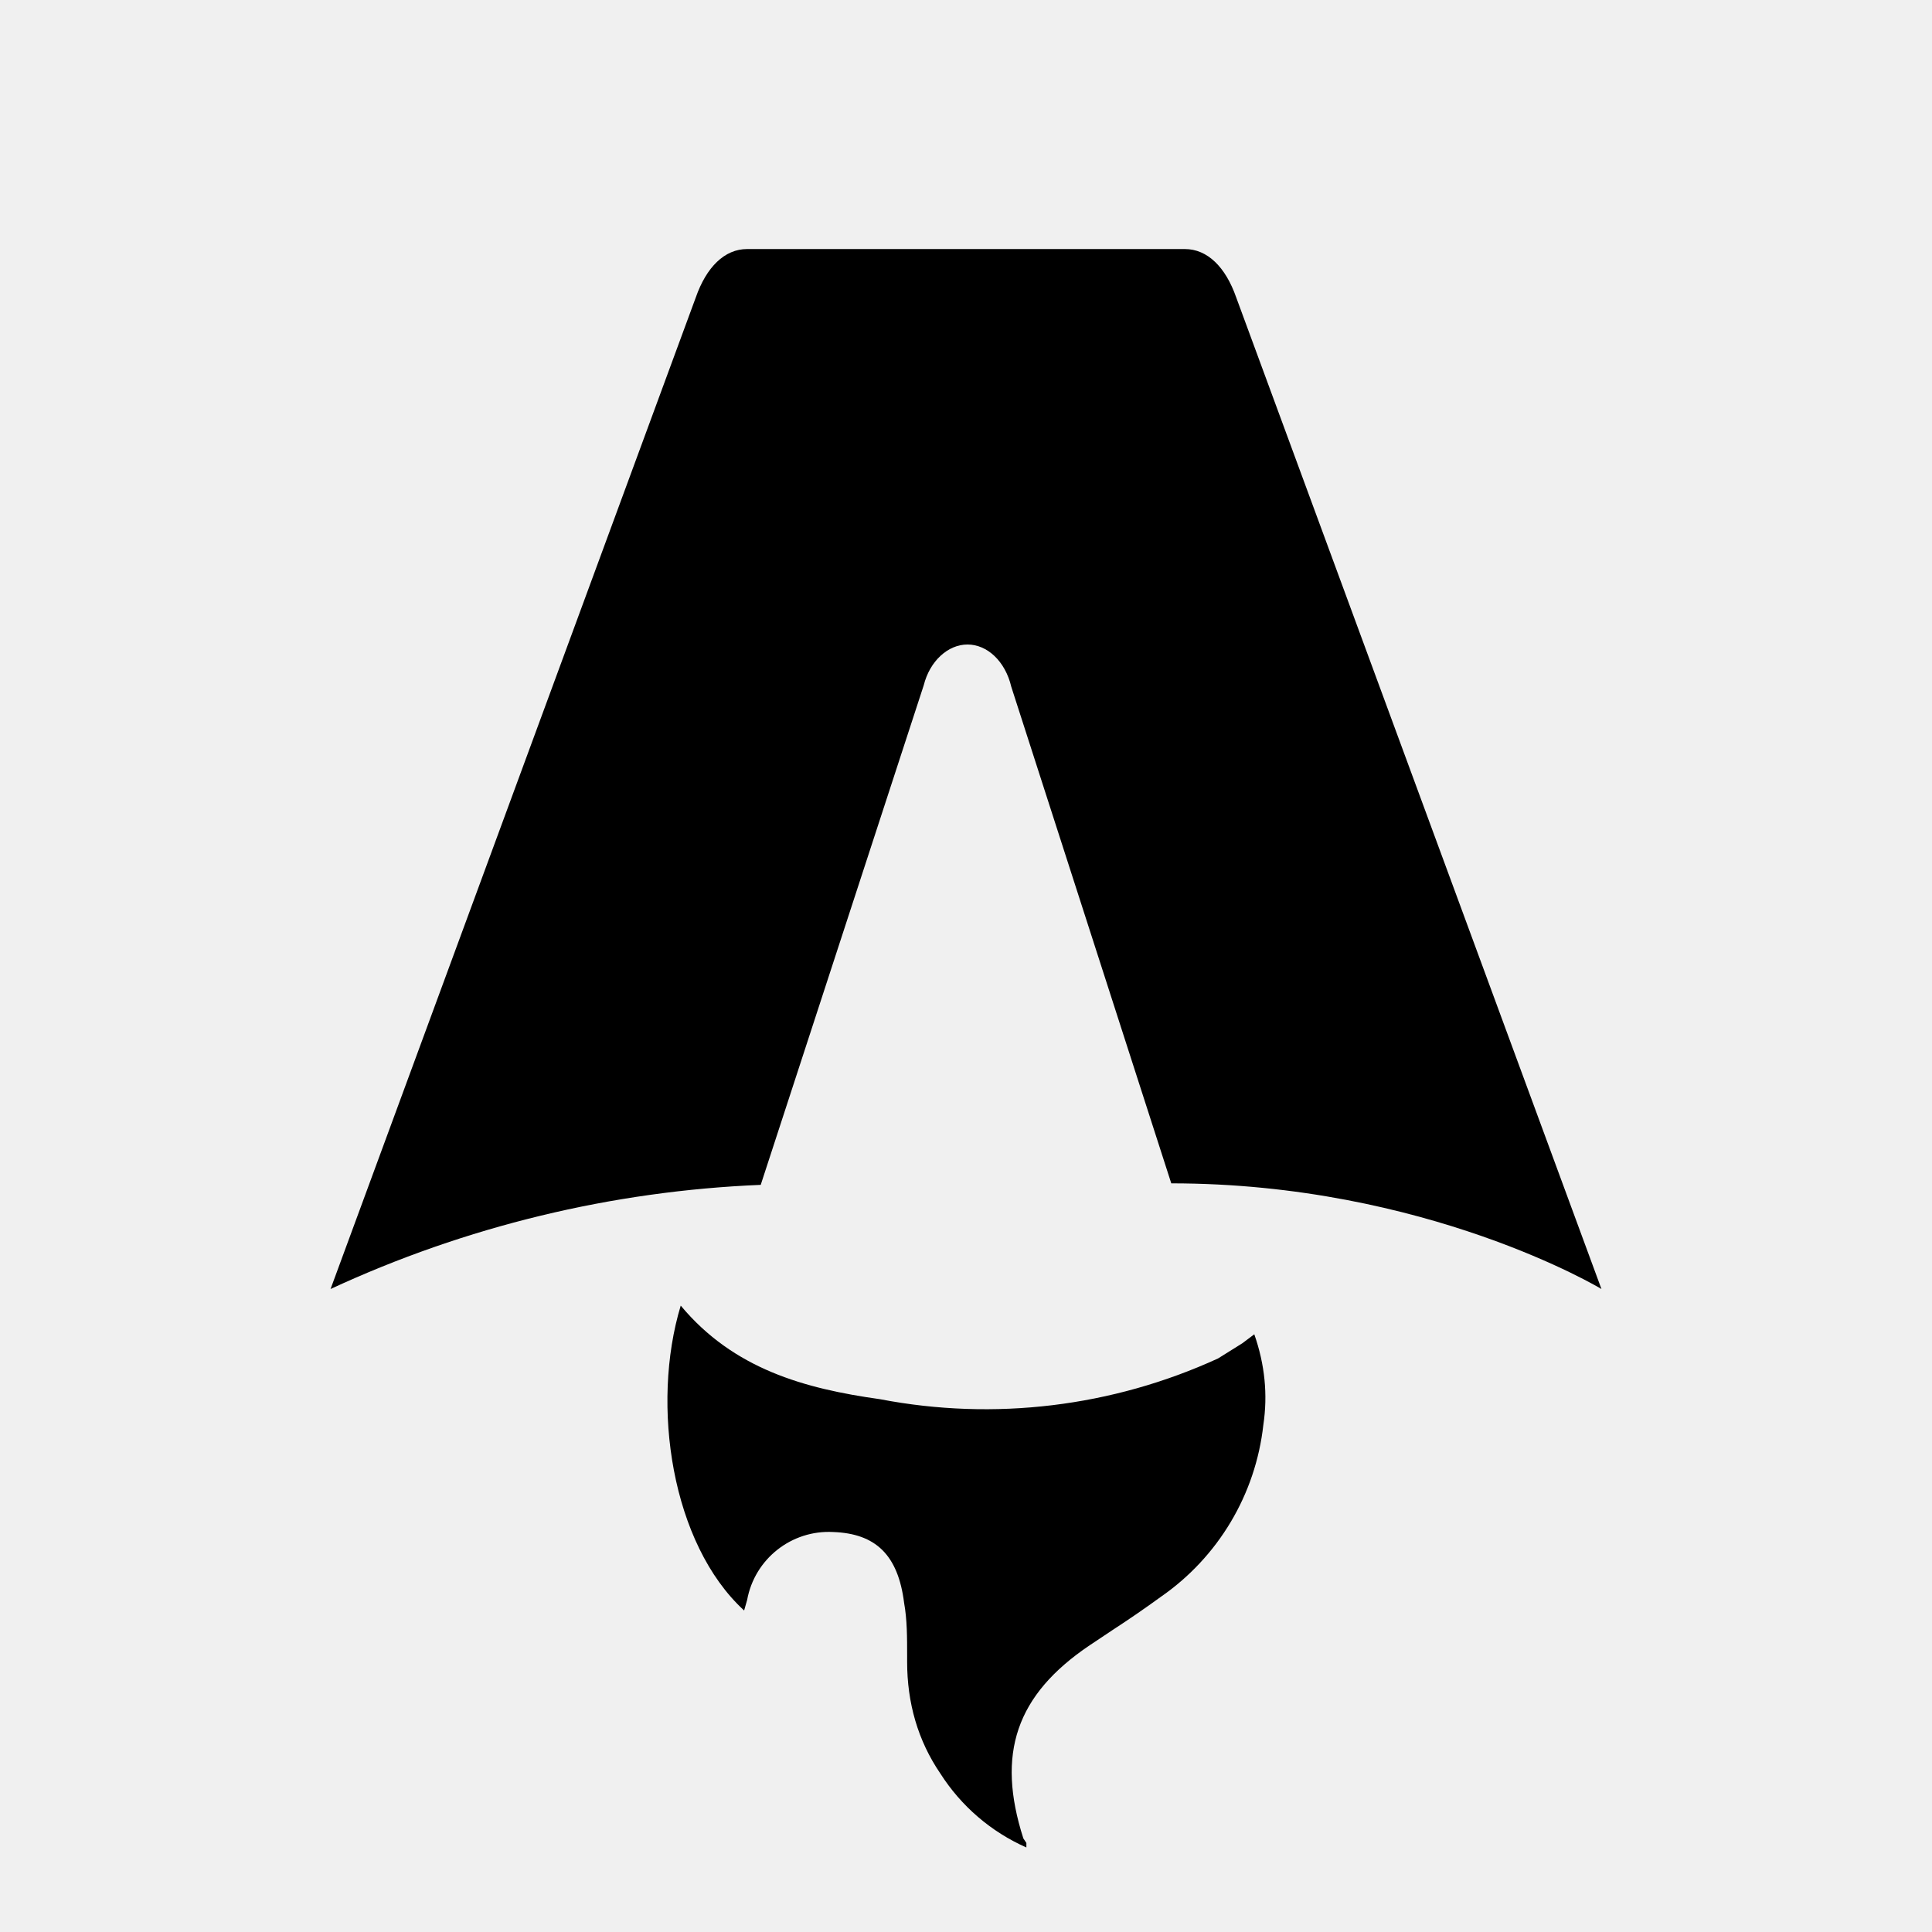
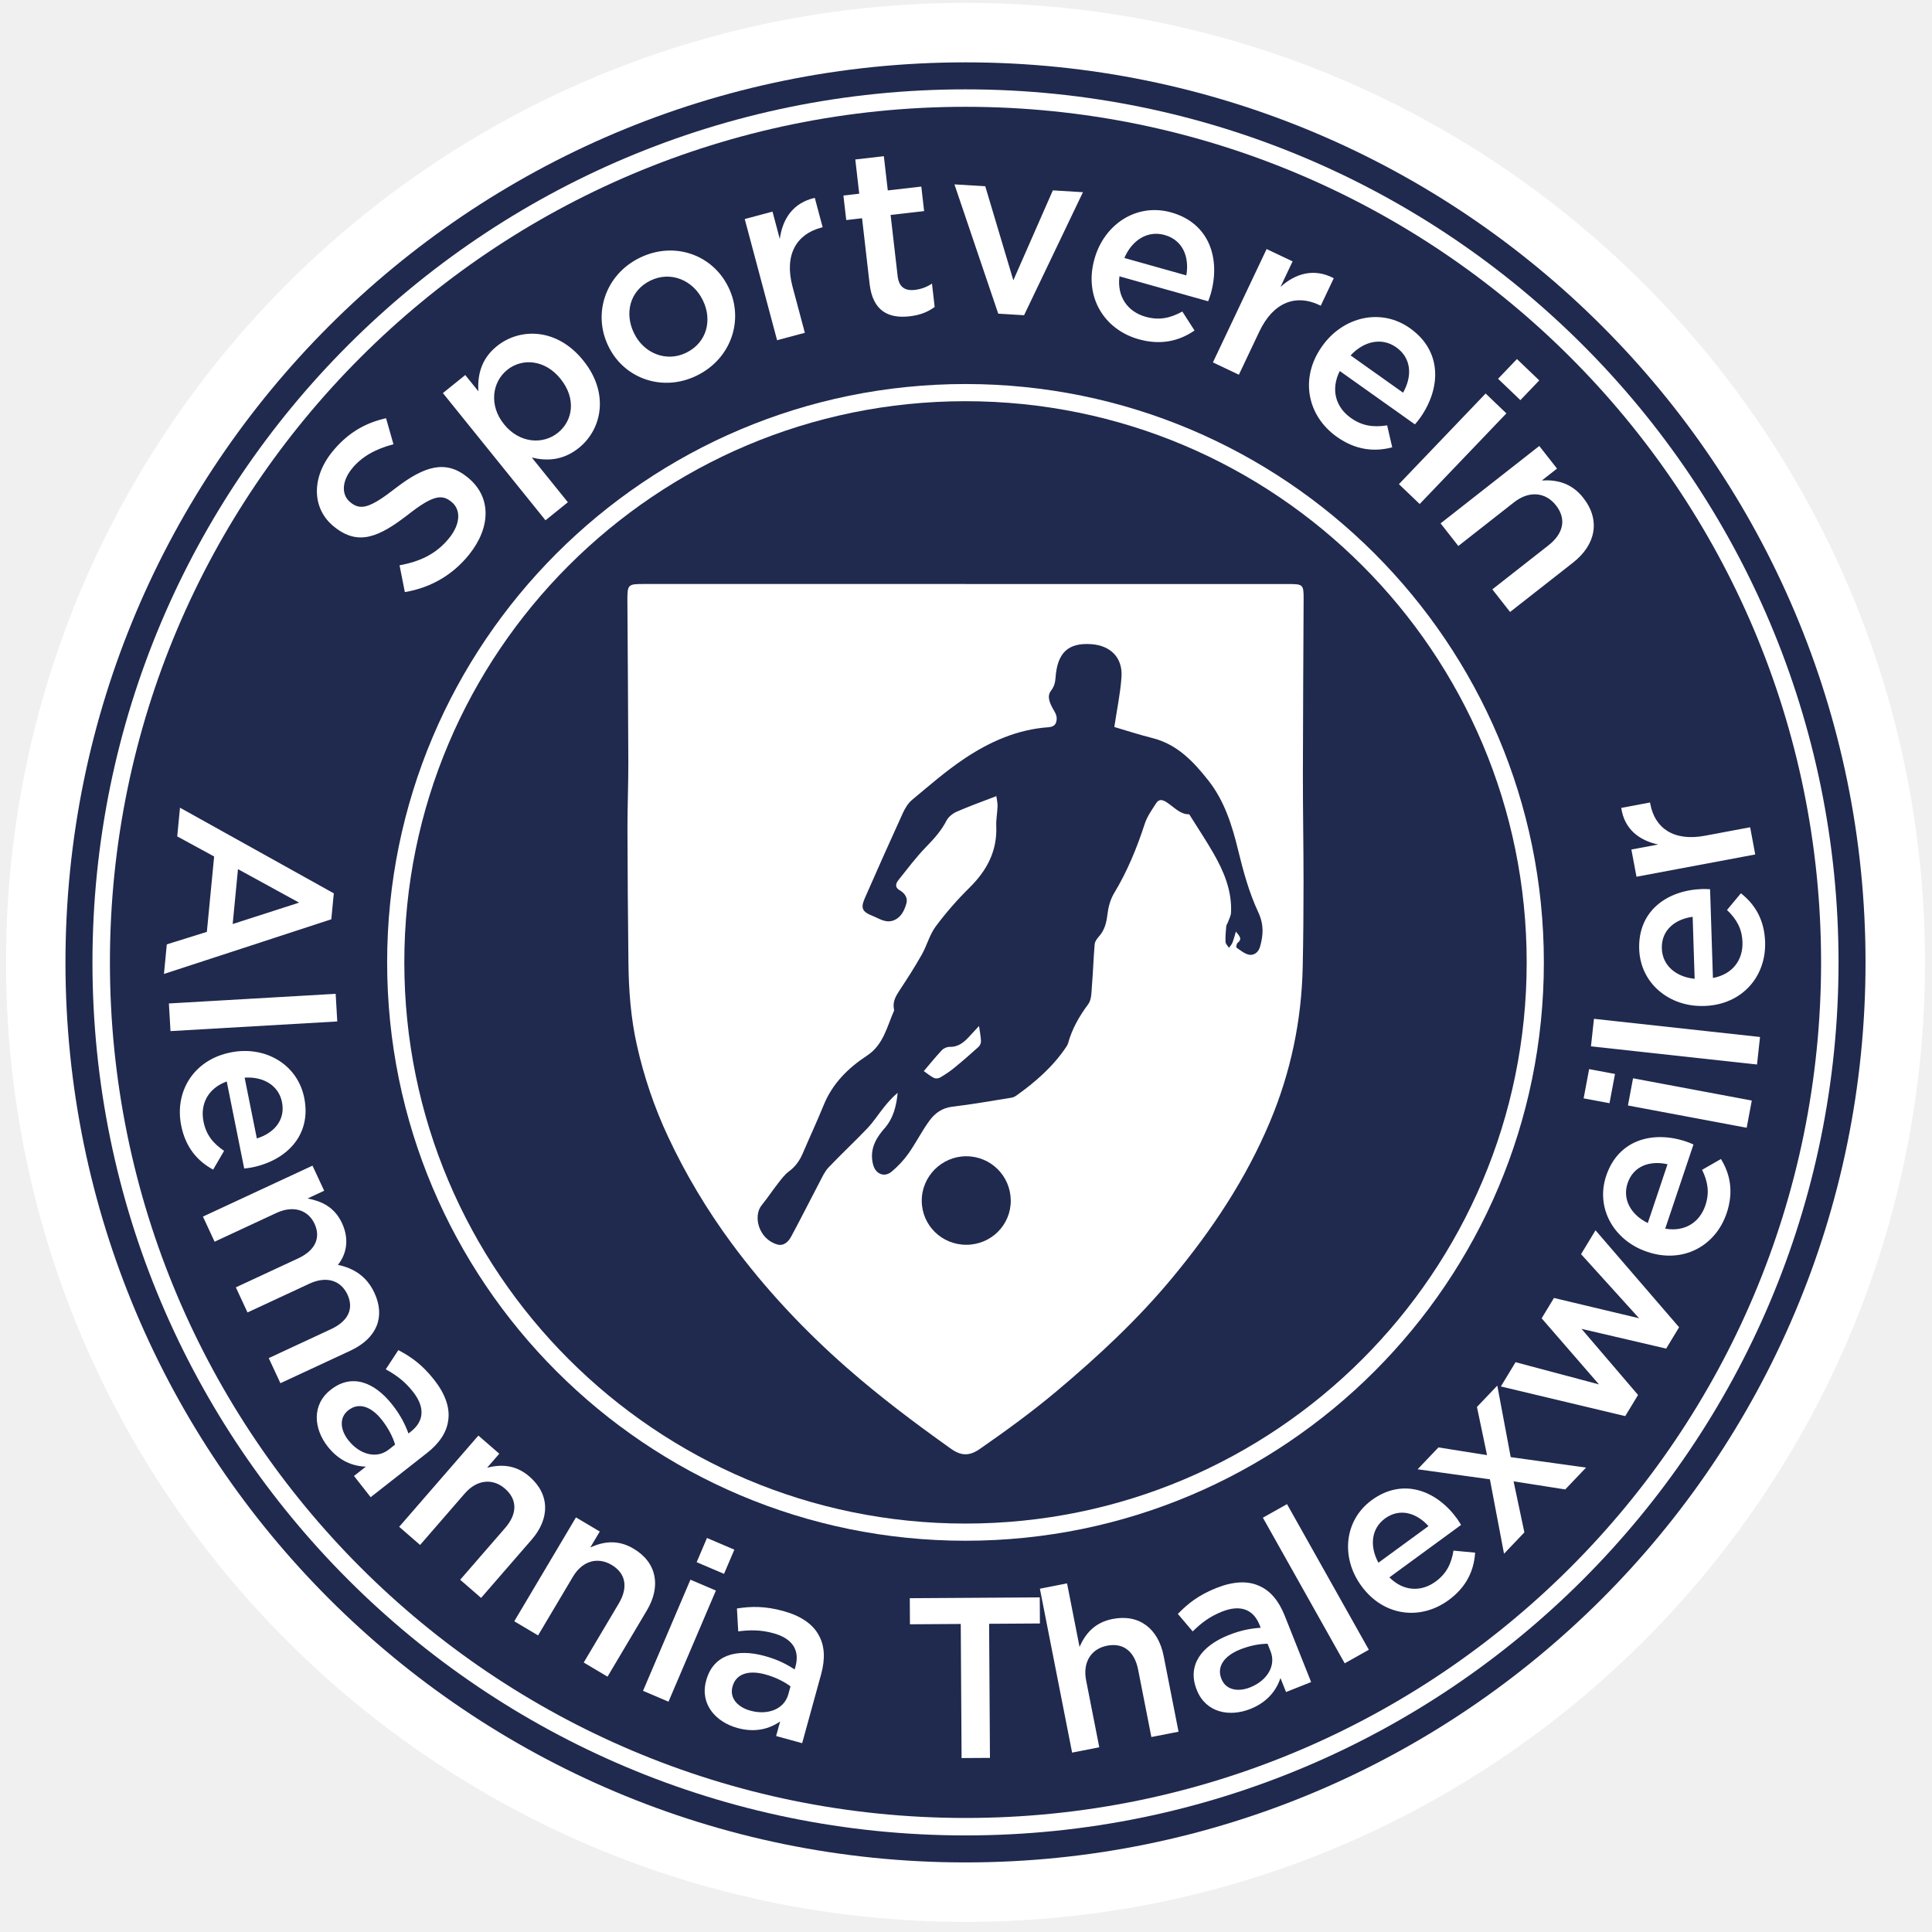
- <svg xmlns="http://www.w3.org/2000/svg" fill="none" viewBox="0 0 128 128">
-   <path d="M50.4 78.5a75.1 75.1 0 0 0-28.5 6.9l24.2-65.7c.7-2 1.9-3.2 3.4-3.2h29c1.5 0 2.7 1.2 3.4 3.2l24.2 65.7s-11.6-7-28.5-7L67 45.5c-.4-1.7-1.6-2.8-2.9-2.8-1.3 0-2.5 1.1-2.9 2.7L50.4 78.5Zm-1.1 28.2Zm-4.2-20.2c-2 6.6-.6 15.8 4.2 20.2a17.5 17.5 0 0 1 .2-.7 5.5 5.5 0 0 1 5.7-4.5c2.8.1 4.3 1.5 4.7 4.7.2 1.1.2 2.3.2 3.5v.4c0 2.7.7 5.2 2.2 7.4a13 13 0 0 0 5.7 4.9v-.3l-.2-.3c-1.8-5.6-.5-9.5 4.4-12.8l1.5-1a73 73 0 0 0 3.2-2.2 16 16 0 0 0 6.8-11.4c.3-2 .1-4-.6-6l-.8.6-1.6 1a37 37 0 0 1-22.4 2.7c-5-.7-9.7-2-13.2-6.2Z" />
-   <style>
-         path { fill: #000; }
-         @media (prefers-color-scheme: dark) {
-             path { fill: #FFF; }
-         }
+ <svg xmlns="http://www.w3.org/2000/svg" version="1.1" viewBox="-370 -540 1930 1930">
+   <defs>
+     <style>
+       .cls-1 {
+         fill: #20294e;
+       }
+ 
+       .cls-2 {
+         fill: #fff;
+       }
    </style>
+   </defs>
+   <g>
+     <g id="Ebene_1">
+       <g>
+         <path class="cls-2" d="M594.5,1379.89c529.37,0,958.5-429.13,958.5-958.5s-429.13-958.5-958.5-958.5S-364-107.98-364,421.39s429.14,958.5,958.5,958.5h0Z" />
+         <path class="cls-1" d="M594.5,1320.49c496.56,0,899.1-402.54,899.1-899.1s-402.54-899.1-899.1-899.1S-304.6-75.17-304.6,421.39s402.54,899.1,899.1,899.1h0Z" />
+         <path class="cls-2" d="M594.5,1293.52c481.67,0,872.13-390.46,872.13-872.13s-390.46-872.13-872.13-872.13S-277.63-60.28-277.63,421.39s390.47,872.13,872.13,872.13h0Z" />
+         <path class="cls-1" d="M594.5,1276.08c472.03,0,854.69-382.66,854.69-854.69s-382.66-854.69-854.69-854.69S-260.19-50.64-260.19,421.39s382.66,854.69,854.69,854.69h0Z" />
+         <path class="cls-2" d="M594.5,999.15c319.09,0,577.76-258.67,577.76-577.76S913.59-156.37,594.5-156.37,16.74,102.3,16.74,421.39s258.67,577.76,577.76,577.76h0Z" />
+         <path class="cls-1" d="M594.5,981.99c309.61,0,560.6-250.99,560.6-560.6S904.11-139.21,594.5-139.21,33.9,111.78,33.9,421.39s250.99,560.6,560.6,560.6h0Z" />
+         <path class="cls-2" d="M594.49,43.42h320.23c1.06,0,2.12-.02,3.19-.01,13.72.08,14.41.73,14.36,14.84-.24,58.32-.66,116.64-.73,174.95-.03,36.08.64,72.17.65,108.26.02,28.06-.24,56.14-.82,84.19-1.11,53.81-11.96,105.5-32.71,154.93-24.08,57.37-57.99,108.09-97.25,155.5-34.83,42.06-74.34,78.75-115.77,113.57-24.69,20.75-50.62,39.6-77,57.92-10.4,7.23-18.68,6.8-28.72-.35-35.78-25.47-70.88-51.81-104.01-80.91-42.66-37.48-81.51-78.79-115.38-124.74-24.37-33.07-45.52-68.37-63.13-105.98-13.77-29.42-24.08-59.89-31.18-91.53-6-26.72-8.1-54.04-8.42-81.43-.53-44.83-.88-89.66-.99-134.49-.05-22.23.93-44.46.87-66.69-.14-53.58-.65-107.16-.93-160.74-.09-16.94.38-17.32,16.47-17.32,107.1,0,214.19,0,321.29,0v.03h0Z" />
+         <path class="cls-1" d="M743.16,186.25c2.53-16.98,6.03-33.38,7.17-49.94,1.32-19.25-10.84-31.45-30.18-32.81-23.04-1.62-33.86,8.5-35.67,33.2-.35,4.83-1.14,8.85-4.65,13.43-4.69,6.12-.34,13.88,3.46,20.4,1.27,2.17,2.4,4.88,2.32,7.3-.15,4.92-1.89,8.2-8.16,8.64-31.21,2.19-59.04,14.56-84.48,31.66-18.21,12.24-34.88,26.82-51.8,40.88-4.06,3.37-7.11,8.51-9.35,13.42-12.85,28.13-25.41,56.39-37.85,84.71-4.4,10.02-2.74,13.7,7.66,17.79,6.86,2.7,13.4,7.72,21.5,4.32,7.23-3.04,10.2-9.71,12.23-16.34,1.79-5.84-1.37-10.59-6.77-13.67-4.68-2.67-3.93-6.54-1.23-9.91,9.02-11.23,17.65-22.88,27.66-33.17,7.93-8.14,15.29-16.22,20.53-26.45,1.96-3.82,6.36-7.2,10.43-8.98,12.53-5.47,25.44-10.06,39.32-15.42.41,3.12,1.31,6.55,1.22,9.95-.17,6.6-1.57,13.21-1.29,19.77,1.09,24.93-9.22,44.41-26.59,61.56-12.19,12.04-23.62,25.08-33.84,38.82-6.15,8.27-8.79,19.05-13.95,28.17-6.86,12.15-14.4,23.93-22.11,35.57-3.93,5.94-7.27,11.69-5.68,19.11.1.44.23.99.07,1.36-7.11,16.13-10.63,34.2-27.09,44.98-18.92,12.39-34.51,27.9-43.27,49.48-6.54,16.13-13.94,31.91-20.77,47.93-3.13,7.34-7.4,13.43-13.99,18.28-4.29,3.16-7.61,7.79-10.96,12.07-5.51,7.04-10.42,14.57-16.08,21.49-8.91,10.87-3.28,33.73,15.33,39.29,6.53,1.95,11.24-2.65,14.01-7.77,9.76-18.05,18.93-36.41,28.47-54.58,2.65-5.04,5.09-10.53,8.93-14.57,12.63-13.31,26.11-25.8,38.75-39.09,6.08-6.4,10.92-13.95,16.46-20.87,4.15-5.19,8.53-10.2,13.8-14.56-1.26,13.33-4.37,25.56-13.19,35.57-7.3,8.29-12.9,17.35-12.43,28.93.11,2.71.56,5.49,1.36,8.08,2.76,8.85,11.24,12.04,18.33,6.08,6.25-5.25,12.04-11.4,16.75-18.07,7.49-10.6,13.32-22.41,21-32.86,5.38-7.32,12.57-12.66,22.71-13.86,19.75-2.34,39.36-5.85,59.01-8.99,1.74-.28,3.56-1.08,5.01-2.12,19.01-13.52,36.41-28.71,49.59-48.23.89-1.32,1.76-2.77,2.18-4.28,3.97-14.36,11.14-26.81,20.04-38.79,3.6-4.84,3.23-12.94,3.8-19.63,1.14-13.43,1.48-26.93,2.66-40.36.23-2.68,2.35-5.52,4.28-7.68,5.65-6.33,7.48-13.67,8.46-21.97.86-7.25,2.89-14.98,6.62-21.16,13.24-21.92,22.81-45.26,30.7-69.52,2.36-7.23,7.07-13.78,11.25-20.3,2.58-4.01,5.69-4.26,10.39-1.24,7.5,4.81,13.82,12.47,22.73,12.13,8.27,13.22,16.53,25.6,23.95,38.47,10.63,18.43,18.86,37.79,17.84,59.72-.15,3.18-1.9,6.3-3,9.42-.52,1.49-1.65,2.86-1.79,4.36-.46,5.18-.98,10.41-.71,15.59.11,2.01,2.24,3.91,3.45,5.86,1.17-1.68,2.68-3.22,3.42-5.07,1.29-3.24,2.11-6.66,3.48-11.17,3.65,4.54,6.74,7.4,1.63,11.37-1.01.79-1.5,4.35-.95,4.73,4.09,2.76,8.3,6.4,12.87,7.07,4.66.68,9.01-2.53,10.56-8,3.37-11.83,3.98-22.24-1.88-34.78-9.1-19.48-14.9-40.77-20.01-61.79-6.09-25-13.67-49.18-29.71-69.53-14.83-18.8-31.13-36.2-55.89-42.38-13.02-3.25-25.8-7.46-38.08-11.06h0ZM608.02,484.91c.84,6.09,1.78,10.6,1.95,15.14.07,1.9-.98,4.43-2.4,5.71-7.95,7.19-16.04,14.24-24.35,21.02-4.4,3.6-9.2,6.78-14.1,9.66-1.62.96-4.52,1.18-6.16.37-3.51-1.74-6.59-4.37-10.12-6.82,5.75-6.74,11.61-14.03,17.99-20.83,1.81-1.92,5.18-3.45,7.79-3.38,9.09.26,14.8-4.96,20.26-11.01,2.7-2.99,5.48-5.91,9.14-9.86h0Z" />
+         <path class="cls-1" d="M595.29,703.49c24.83,0,44.72-19.91,44.42-44.47-.31-24.45-20.02-43.95-44.42-43.96-24.57-.01-44.67,20.17-44.49,44.66.17,24.32,19.93,43.77,44.49,43.77h0Z" />
+         <path class="cls-2" d="M-190.19,266.85l-2.77,28.67,36.87,20.09-7.27,75.32-40.01,12.45-2.85,29.58,167.18-54.61,2.5-25.94-153.66-85.56h0ZM-132.27,328.25l61.08,33.45-66.37,21.39,5.29-54.84h0ZM-201.28,462.42l1.6,27.62,166.6-9.64-1.6-27.61-166.6,9.63h0ZM-188.98,584.45c4.36,21.74,16.21,35.45,31.9,43.96l10.93-18.75c-11.08-7.57-17.9-15.99-20.55-29.22-3.51-17.48,4.51-33.31,23.2-40.09l17.45,86.96c2.73-.32,5.24-.59,7.71-1.08,34.07-6.84,59.83-31.83,52.27-69.48-6.79-33.85-39.4-52.25-73.24-45.46l-.45.09c-36.53,7.33-56.1,38.77-49.22,73.07h0ZM-125.62,536.52c18.87-1.22,33.99,7.87,37.32,24.46,3.6,17.93-8,30.98-25.13,36.28l-12.19-60.74h0ZM-167.28,675.33l11.66,25.09,61.77-28.73c16.79-7.8,31.59-3.09,38.05,10.8,6.46,13.89.78,26.61-16.22,34.52l-62.39,29.01,11.66,25.08,61.77-28.72c17.62-8.19,31.68-2.89,38.05,10.79,6.55,14.1.98,26.52-16.43,34.62l-62.18,28.91,11.66,25.09,69.86-32.49c26.74-12.43,35.12-33.98,24.04-57.81-7.71-16.59-20.78-24.63-36.43-27.94,8.91-11.2,11.37-25.96,4.05-41.71-7.81-16.79-21.36-22.09-34.38-24.6l16.58-7.72-11.66-25.08-109.45,50.89h0ZM-42.63,905.05c11.43,14.57,25.31,19.66,38.12,20.07l-11.87,9.31L.28,955.65l56.29-44.17c12.41-9.74,19.94-20.88,21.27-33.25,1.61-12.02-2.94-25.59-14.09-39.8-11.86-15.11-22.96-22.96-35.82-29.72l-12.57,19.16c10.37,5.81,18.92,11.89,27.24,22.5,11.99,15.29,11.29,29.2-2.2,39.79l-2.34,1.83c-3.45-9.21-7.76-18.03-16.08-28.64-18.21-23.2-40.84-31.3-61.34-15.21l-.36.28c-19.06,14.96-16.9,38.83-2.92,56.63h0ZM-22,898.75c-8.18-10.43-9.32-22.62-.15-29.82l.36-.28c9.89-7.76,22.32-4.14,33.33,9.88,6.77,8.64,10.94,17.28,13.16,24.55l-6.47,5.08c-12.05,9.45-28.93,4.97-40.22-9.41h0ZM28.77,985.23l20.89,18.13,44.65-51.45c12.29-14.16,28.09-15.27,40.17-4.78,12.43,10.79,12.46,25.04.18,39.2l-44.95,51.79,20.89,18.13,50.5-58.18c18.28-21.06,18.36-45.21-2.19-63.04-14.16-12.29-29.06-12.21-42.27-8.84l12.14-13.99-20.89-18.13-79.12,91.16h0ZM143.74,1079.59l23.78,14.12,34.79-58.57c9.57-16.12,24.92-20.03,38.68-11.86,14.15,8.41,16.72,22.43,7.15,38.55l-35.02,58.96,23.78,14.13,39.34-66.24c14.24-23.98,10.02-47.76-13.37-61.65-16.12-9.57-30.77-6.84-43.17-1.17l9.45-15.93-23.78-14.12-61.63,103.78h0ZM325.94,1020.56l27.34,11.66,10.31-24.18-27.34-11.66-10.31,24.18h0ZM272.37,1149.06l25.44,10.86,47.35-111.03-25.44-10.85-47.35,111.02h0ZM366.74,1186.23c17.85,4.91,32.04.75,42.58-6.55l-4,14.55,26.01,7.15,18.98-68.99c4.18-15.2,3.61-28.64-2.68-39.38-5.85-10.62-17.58-18.82-34.99-23.61-18.51-5.1-32.11-4.81-46.47-2.59l1.29,22.88c11.79-1.5,22.28-1.7,35.28,1.88,18.73,5.15,26.45,16.76,21.9,33.29l-.79,2.87c-8.25-5.36-16.96-9.89-29.96-13.46-28.43-7.83-51.45-.88-58.36,24.25l-.12.44c-6.43,23.36,9.51,41.26,31.33,47.27h0ZM379.57,1168.89c-12.78-3.52-20.94-12.64-17.85-23.88l.12-.44c3.33-12.12,15.47-16.61,32.67-11.88,10.58,2.91,19.07,7.38,25.18,11.91l-2.18,7.93c-4.06,14.77-20.3,21.21-37.93,16.36h0ZM590.58,1216.24l28.35-.17-.84-133.96,50.75-.32-.16-26.06-129.84.82.16,26.06,50.75-.32.84,133.95h0ZM701,1210.81l27.14-5.34-13.14-66.84c-3.61-18.39,5.22-31.54,20.92-34.63,16.15-3.18,27.42,5.56,31.03,23.95l13.23,67.29,27.14-5.33-14.86-75.59c-5.38-27.37-24.38-42.27-51.08-37.02-18.39,3.61-27.48,15.42-32.95,27.91l-12.48-63.48-27.14,5.34,32.19,163.74h0ZM879.1,1167.17c17.21-6.85,26.01-18.72,30.03-30.89l5.58,14.01,25.06-9.97-26.46-66.48c-5.84-14.66-14.39-25.03-25.89-29.8-11.07-4.94-25.38-4.42-42.16,2.26-17.84,7.1-28.51,15.53-38.63,25.96l14.83,17.47c8.5-8.31,16.75-14.79,29.28-19.77,18.06-7.19,31.21-2.58,37.55,13.35l1.1,2.76c-9.81.7-19.49,2.34-32.02,7.33-27.4,10.9-41.57,30.32-31.93,54.54l.17.42c8.96,22.51,32.47,27.18,53.49,18.81h0ZM878.89,1145.61c-12.32,4.9-24.33,2.54-28.64-8.29l-.17-.42c-4.65-11.68,2.33-22.58,18.89-29.18,10.2-4.05,19.67-5.61,27.27-5.68l3.04,7.65c5.66,14.23-3.4,29.15-20.39,35.92h0ZM973.32,1121.61l24.11-13.55-81.74-145.49-24.11,13.55,81.74,145.49h0ZM1077.1,1058.47c17.89-13.09,25.36-29.6,26.49-47.42l-21.6-2.04c-2.22,13.24-7,22.96-17.89,30.93-14.39,10.52-32.12,9.9-46.13-4.21l71.59-52.37c-1.43-2.35-2.73-4.51-4.22-6.54-20.51-28.05-54.01-40.93-85.01-18.26-27.86,20.38-30.86,57.7-10.48,85.56l.27.37c21.99,30.08,58.75,34.63,86.98,13.98h0ZM1006.99,1021.1c-9.03-16.61-7.13-34.15,6.52-44.14,14.76-10.79,31.48-5.75,43.49,7.57l-50.01,36.57h0ZM1066.96,905.91l-20.81,21.85,72.2,10.03,14.12,74.35,20.33-21.35-10.79-51,51.62,8.11,20.8-21.85-75.28-10.44-13.4-71.46-20.33,21.36,10.07,48.1-48.53-7.7h0ZM1253.56,874.64l12.8-21.12-56.46-66.04,84.55,19.72,12.92-21.31-83.5-96.87-14.45,23.85,57.96,64.01-85.02-20.26-12.32,20.33,57.28,66.01-83.32-22.18-14.7,24.24,124.26,29.62h0ZM1354.9,671.82c7.05-21.02,3.62-38.81-5.74-54.01l-18.82,10.8c5.83,12.09,7.54,22.79,3.25,35.57-5.68,16.91-20.52,26.64-40.1,23.2l28.23-84.09c-2.53-1.09-4.84-2.1-7.23-2.9-32.94-11.06-67.73-2.24-79.95,34.17-10.98,32.72,8.11,64.93,40.83,75.91l.43.15c35.33,11.86,67.97-5.64,79.1-38.8h0ZM1276.08,681.78c-16.97-8.35-25.54-23.77-20.16-39.81,5.82-17.33,22.39-22.86,39.87-18.92l-19.71,58.73h0ZM1237.84,562.05l5.48-29.2-25.84-4.85-5.48,29.21,25.84,4.84h0ZM1374.88,586.59l5.1-27.19-118.63-22.24-5.1,27.18,118.63,22.25h0ZM1385.2,523.4l3.01-27.49-165.89-18.15-3.01,27.5,165.89,18.14h0ZM1393.29,400.99c-.71-22.16-10.13-37.64-24.2-48.63l-13.87,16.68c9.67,9.3,15.01,18.73,15.44,32.21.57,17.82-9.95,32.11-29.5,35.71l-2.85-88.65c-2.75-.14-5.27-.29-7.78-.21-34.73,1.12-64.27,21.5-63.04,59.89,1.11,34.5,30.23,58.04,64.73,56.93h.46c37.24-1.21,61.74-28.99,60.61-63.94h0ZM1322.89,437.78c-18.82-1.91-32.23-13.38-32.77-30.28-.58-18.28,13.02-29.24,30.78-31.64l1.99,61.92h0ZM1383.43,313.59l-5.1-27.19-45.16,8.47c-31.46,5.9-50.08-7.82-54.55-31.64l-.29-1.57-28.76,5.39c3.02,21.06,17.72,32.49,36.86,36.58l-26.74,5.01,5.1,27.19,118.64-22.25h0Z" />
+         <path class="cls-2" d="M98.55,14.1c21.85-27.2,22.73-57.85-1.5-77.32l-.37-.3c-21.46-17.24-42.56-11.06-71.22,10.97C-.53-32.32-9.73-29.97-19.72-38l-.37-.3c-8.51-6.84-9.11-20.11,1.59-33.43,9.51-11.84,23.5-19.78,41.56-24.45l-7.39-26.03c-21.1,4.66-38.87,15.04-54.04,33.91-20.66,25.71-20.17,56.55,2.03,74.39l.37.3C-12.1,5.57,8.52-3.43,37.33-25.65c24.87-19.59,34.03-20.76,43.28-13.32l.37.3c9.62,7.73,9.14,21.96-2.15,36.02-12.78,15.91-29,23.58-49.69,27.36l5.28,26.77c26.36-4.39,48.22-17.58,64.12-37.37h0ZM174.94-20.24l22.35-18.03-36.06-44.7c14.14,3.54,30.85,3.47,47.11-9.64,23.09-18.62,30.51-54.79,4.43-87.12l-.3-.37c-26.22-32.51-63.18-32.59-86.08-14.11-15.89,12.81-19.49,29.14-18.5,45.11l-13.11-16.26-22.35,18.03L174.94-20.24h0ZM187.34-107.69c-15.15,12.22-38.58,10.38-53.63-8.27l-.3-.37c-15.05-18.66-11.88-41.95,3.27-54.16,15.15-12.22,37.88-10.12,53.07,8.72l.3.37c15.49,19.21,12.62,41.35-2.71,53.72h0ZM326.11-164.81c34.74-17.01,47.28-56.17,31.63-88.14l-.21-.43c-15.75-32.19-53.95-45.99-88.48-29.09-34.53,16.9-47.07,56.07-31.32,88.25l.21.43c15.65,31.97,53.85,45.78,88.17,28.98h0ZM315.48-187.62c-20.04,9.81-42.35.38-51.95-19.23l-.21-.43c-9.6-19.61-4.31-42.28,16.37-52.4,20.25-9.91,42.56-.49,52.27,19.34l.21.43c9.49,19.4,4.21,42.07-16.68,52.29h0ZM406.28-200.12l27.75-7.41-12.31-46.09c-8.57-32.1,4.17-52.45,28.48-58.94l1.6-.43-7.84-29.35c-21.57,4.78-32.25,20.89-34.98,41.03l-7.28-27.29-27.74,7.41,32.32,121.07h0ZM538.73-224.02c10.85-1.25,18.36-4.5,24.97-9.32l-2.68-23.34c-5.33,3.48-10.83,5.54-17.2,6.28-9.67,1.11-15.84-2.72-17.11-13.8l-7.02-61.06,33.48-3.85-2.82-24.52-33.48,3.85-3.93-34.19-28.53,3.28,3.93,34.19-15.8,1.82,2.82,24.52,15.8-1.82,7.54,65.54c3.14,27.35,19.05,34.84,40.04,32.42h0ZM627.19-226.66l25.82,1.57,58.82-122.91-30.08-1.83-39.46,89.85-28.05-93.96-30.79-1.87,43.75,129.15h0ZM767.58-201.09c22.16,6.23,40.43,1.75,55.71-8.74l-12.17-18.95c-12.23,6.67-23.24,9-36.72,5.21-17.82-5.01-28.67-19.9-26.12-40.38l88.64,24.92c1-2.68,1.94-5.13,2.64-7.64,9.77-34.73-1.17-70.34-39.56-81.13-34.49-9.7-66.9,11.76-76.6,46.26l-.13.46c-10.47,37.24,9.36,70.18,44.31,80h0ZM753.19-282.29c7.78-18.03,23.32-27.71,40.23-22.96,18.27,5.14,24.86,22.03,21.68,40.36l-61.91-17.41h0ZM841.66-177.98l25.95,12.3,20.43-43.11c14.22-30.02,37.1-37.3,59.84-26.53l1.5.71,13-27.45c-19.53-10.31-38.1-4.92-53.21,8.67l12.09-25.52-25.95-12.3-53.65,113.24h0ZM965.39-103.67c18.77,13.33,37.48,15.27,55.4,10.53l-5.08-21.95c-13.76,2.16-24.91.65-36.33-7.46-15.09-10.72-20.29-28.39-10.99-46.82l75.07,53.32c1.84-2.18,3.55-4.17,5.06-6.3,20.89-29.41,22.59-66.63-9.92-89.72-29.21-20.75-66.96-11.47-87.71,17.75l-.28.39c-22.4,31.54-14.82,69.23,14.78,90.26h0ZM979.19-184.98c13.4-14.35,31.29-18.23,45.61-8.06,15.48,10.99,16,29.12,6.82,45.31l-52.43-37.24h0ZM1126.52-161.61l22.29,21.33,18.87-19.72-22.3-21.33-18.86,19.72h0ZM1027.47-56.35l20.75,19.85,86.62-90.55-20.75-19.85-86.62,90.55h0ZM1069.09-17.18l17.73,22.6,55.64-43.64c15.32-12.01,31.64-10.04,41.9,3.04,10.54,13.45,7.77,27.98-7.54,39.99l-56.03,43.94,17.72,22.6,62.94-49.35c22.78-17.87,27.61-42.47,10.18-64.69-12-15.31-27.21-18.17-41.34-17.34l15.13-11.86-17.73-22.6-98.6,77.33h0Z" />
+       </g>
+     </g>
+   </g>
</svg>
